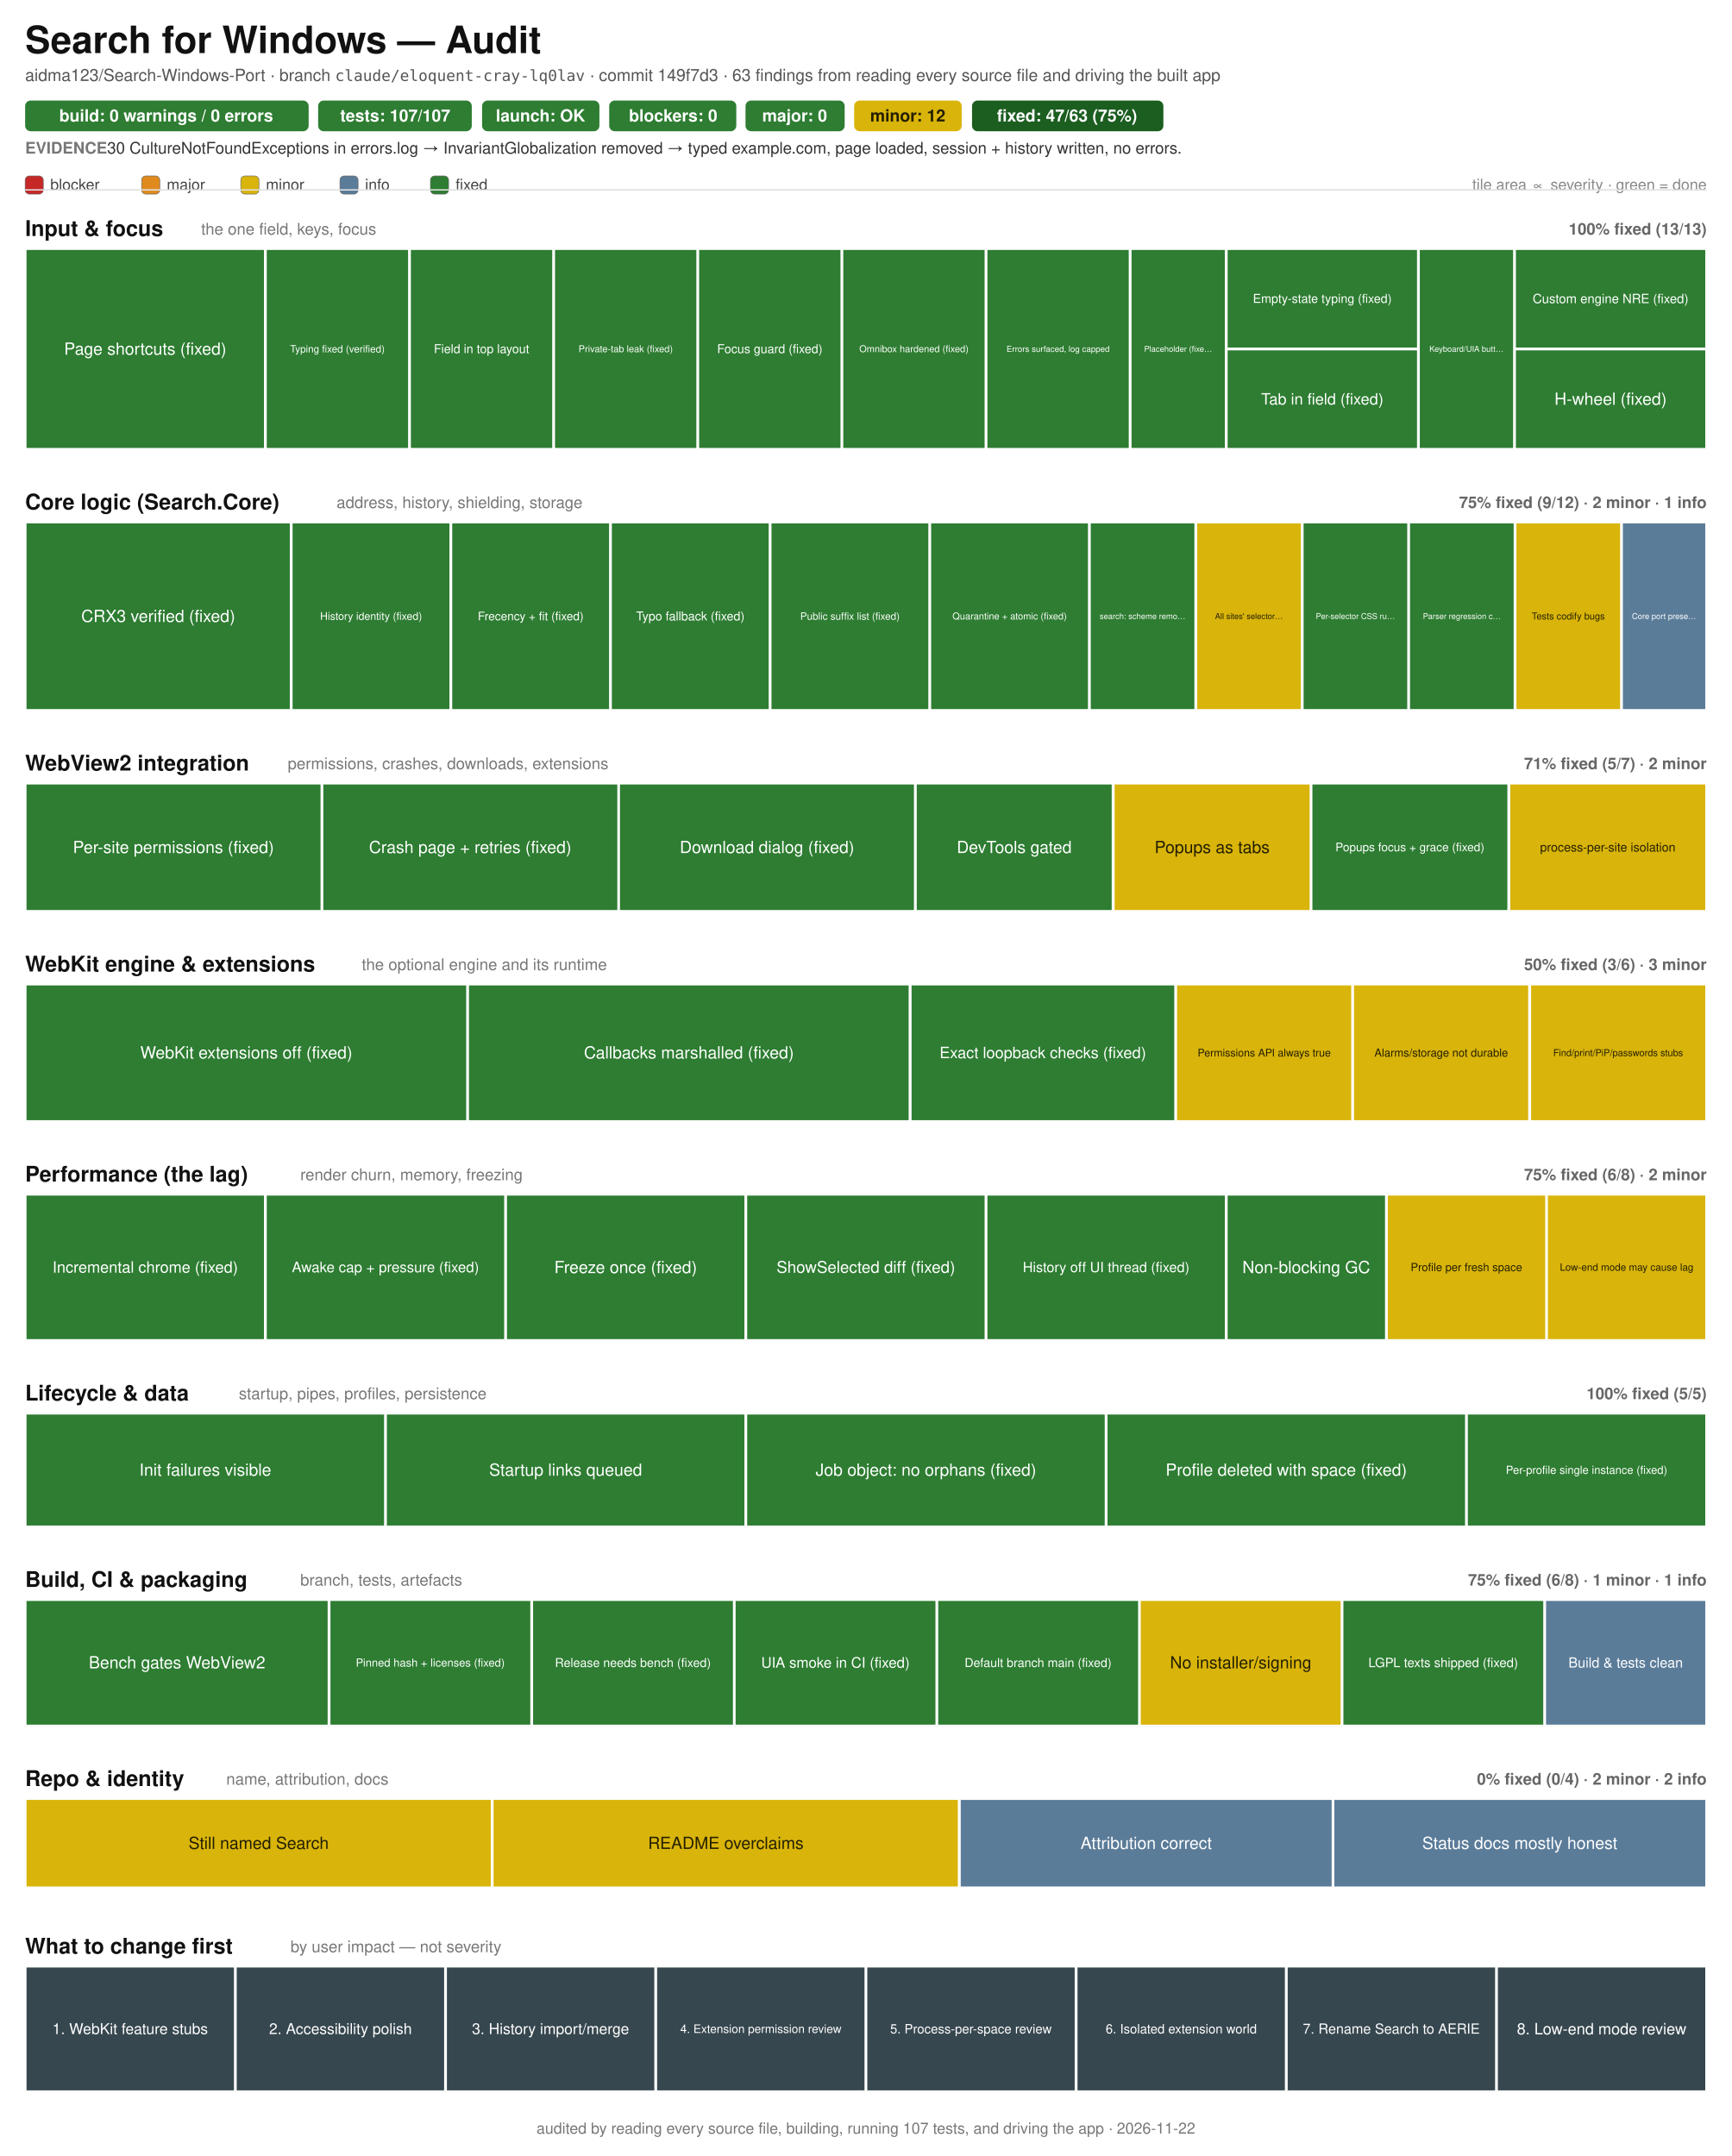
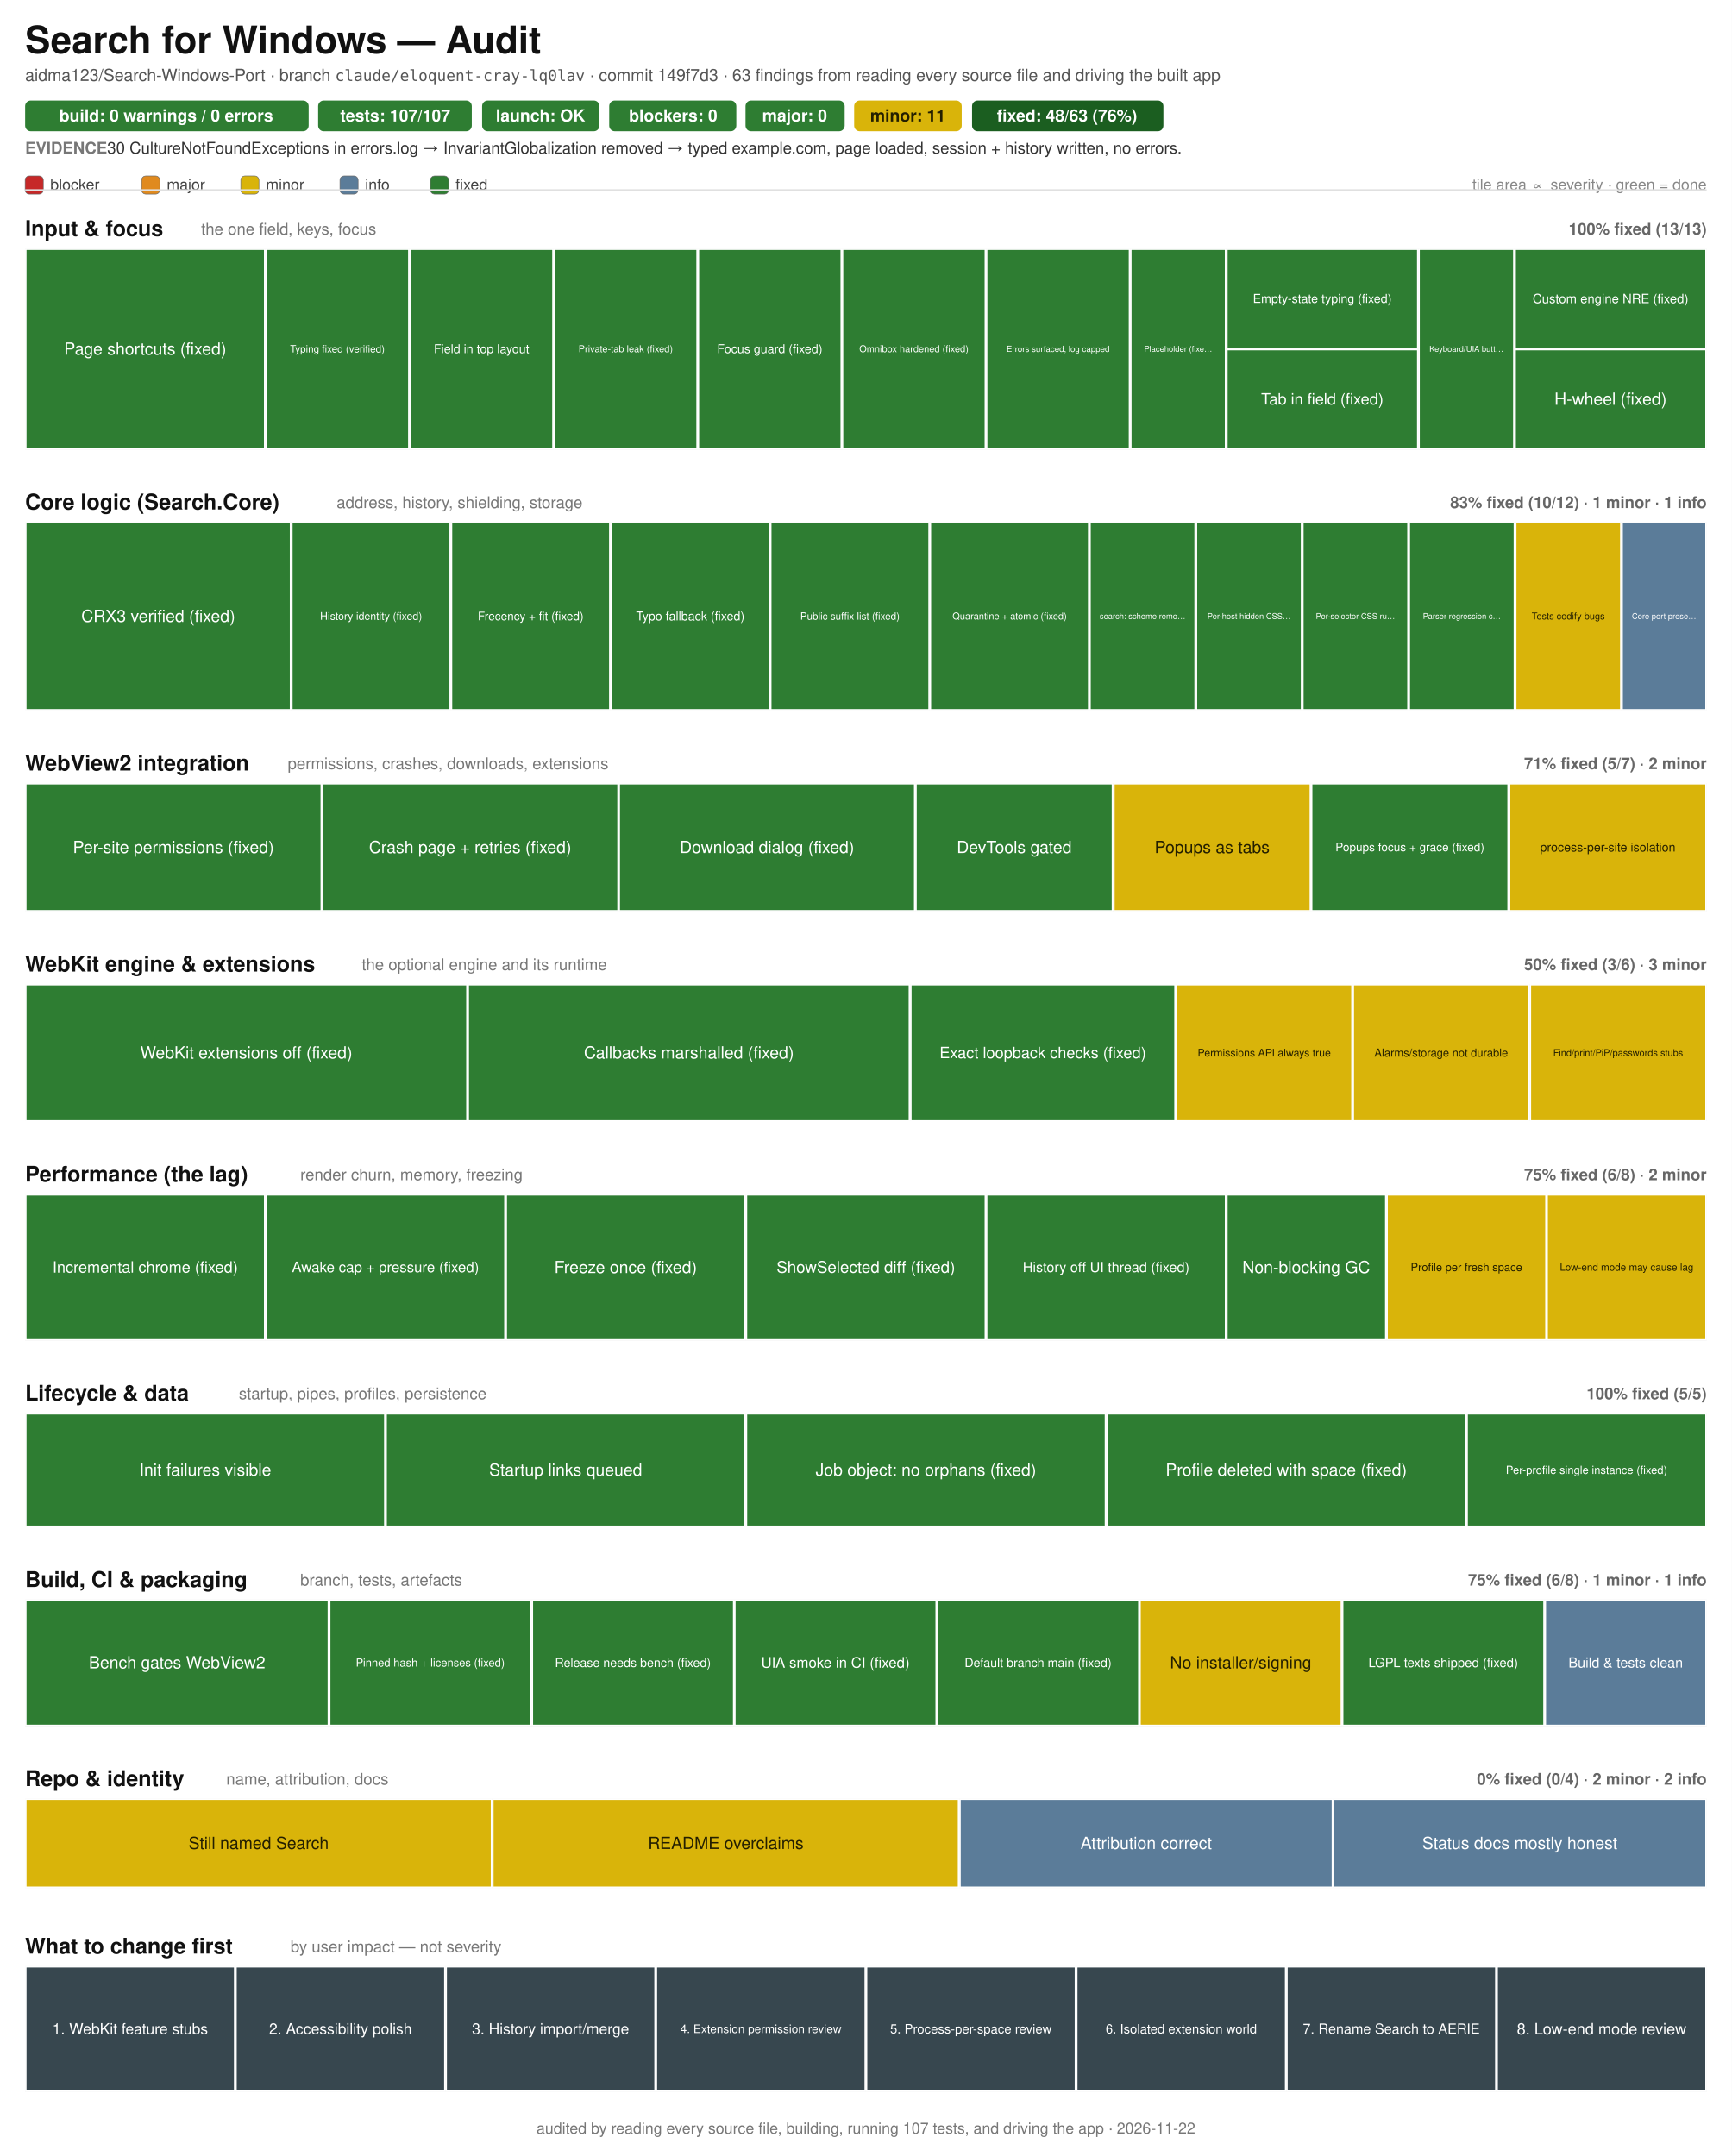
<svg xmlns="http://www.w3.org/2000/svg" width="1240" height="1544" viewBox="0 0 1240 1544" font-family="Segoe UI, Helvetica, Arial, sans-serif">
  <rect width="1240" height="1544" fill="#ffffff" />
  <text x="18" y="38" font-size="27" font-weight="bold" fill="#111">Search for Windows — Audit</text>
  <text x="18" y="58" font-size="12" fill="#555">aidma123/Search-Windows-Port · branch <tspan font-family="Consolas, 'Cascadia Mono', monospace" font-size="11">claude/eloquent-cray-lq0lav</tspan> · commit 149f7d3 · 63 findings from reading every source file and driving the built app</text>
  <rect x="18" y="72" width="203" height="22" rx="4" fill="#2e7d32" />
  <text x="119" y="87" font-size="12" font-weight="bold" fill="#fff" text-anchor="middle">build: 0 warnings / 0 errors</text>
  <rect x="227.8" y="72" width="110" height="22" rx="4" fill="#2e7d32" />
  <text x="283" y="87" font-size="12" font-weight="bold" fill="#fff" text-anchor="middle">tests: 107/107</text>
  <rect x="345.2" y="72" width="84" height="22" rx="4" fill="#2e7d32" />
  <text x="387" y="87" font-size="12" font-weight="bold" fill="#fff" text-anchor="middle">launch: OK</text>
  <rect x="436.2" y="72" width="91" height="22" rx="4" fill="#2e7d32" />
  <text x="482" y="87" font-size="12" font-weight="bold" fill="#fff" text-anchor="middle">blockers: 0</text>
  <rect x="533.8" y="72" width="71" height="22" rx="4" fill="#2e7d32" />
  <text x="569" y="87" font-size="12" font-weight="bold" fill="#ffffff" text-anchor="middle">major: 0</text>
  <rect x="611.6" y="72" width="77" height="22" rx="4" fill="#d9b40a" />
-   <text x="650" y="87" font-size="12" font-weight="bold" fill="#241f00" text-anchor="middle">minor: 12</text>
+   <text x="650" y="87" font-size="12" font-weight="bold" fill="#241f00" text-anchor="middle">minor: 11</text>
  <rect x="696" y="72" width="137" height="22" rx="4" fill="#1b5e20" />
-   <text x="764" y="87" font-size="12" font-weight="bold" fill="#fff" text-anchor="middle">fixed: 47/63 (75%)</text>
+   <text x="764" y="87" font-size="12" font-weight="bold" fill="#fff" text-anchor="middle">fixed: 48/63 (76%)</text>
  <text x="18" y="110" font-size="11.5" fill="#333">
    <tspan font-weight="bold" fill="#777">EVIDENCE  </tspan>30 CultureNotFoundExceptions in errors.log → InvariantGlobalization removed → typed example.com, page loaded, session + history written, no errors.</text>
  <rect x="18" y="126" width="13" height="13" rx="3" fill="#c62828" stroke="#666" stroke-width="0.4" />
  <text x="36" y="136" font-size="11" fill="#444">blocker</text>
  <rect x="101.4" y="126" width="13" height="13" rx="3" fill="#e08a1e" stroke="#666" stroke-width="0.4" />
  <text x="119.4" y="136" font-size="11" fill="#444">major</text>
  <rect x="172.4" y="126" width="13" height="13" rx="3" fill="#d9b40a" stroke="#666" stroke-width="0.4" />
  <text x="190.4" y="136" font-size="11" fill="#444">minor</text>
  <rect x="243.4" y="126" width="13" height="13" rx="3" fill="#5b7c99" stroke="#666" stroke-width="0.4" />
  <text x="261.4" y="136" font-size="11" fill="#444">info</text>
  <rect x="308.2" y="126" width="13" height="13" rx="3" fill="#2e7d32" stroke="#666" stroke-width="0.4" />
  <text x="326.2" y="136" font-size="11" fill="#444">fixed</text>
  <text x="1222" y="136" font-size="11" fill="#888" text-anchor="end">tile area ∝ severity · green = done</text>
  <line x1="18" y1="136" x2="1222" y2="136" stroke="#e0e0e0" />
  <text x="18" y="169" font-size="15.5" font-weight="bold" fill="#111">Input &amp; focus</text>
  <text x="144" y="168" font-size="11.5" fill="#777">the one field, keys, focus</text>
  <text x="1222" y="168" font-size="11.5" font-weight="bold" fill="#666" text-anchor="end">100% fixed (13/13)</text>
  <rect x="18" y="178" width="1204" height="144" fill="#efefef" />
  <rect x="18.5" y="178.5" width="171.0" height="142.8" fill="#2e7d32" stroke="#ffffff" stroke-width="1" />
  <text x="104.0" y="254.0" font-size="12.0" fill="#ffffff" text-anchor="middle">Page shortcuts (fixed)</text>
  <rect x="190.5" y="178.5" width="102.2" height="142.8" fill="#2e7d32" stroke="#ffffff" stroke-width="1" />
  <text x="241.6" y="252.4" font-size="7.2" fill="#ffffff" text-anchor="middle">Typing fixed (verified)</text>
  <rect x="293.7" y="178.5" width="102.2" height="142.8" fill="#2e7d32" stroke="#ffffff" stroke-width="1" />
  <text x="344.8" y="252.9" font-size="8.8" fill="#ffffff" text-anchor="middle">Field in top layout</text>
  <rect x="396.9" y="178.5" width="102.2" height="142.8" fill="#2e7d32" stroke="#ffffff" stroke-width="1" />
  <text x="448.0" y="252.2" font-size="6.8" fill="#ffffff" text-anchor="middle">Private-tab leak (fixed)</text>
  <rect x="500.1" y="178.5" width="102.2" height="142.8" fill="#2e7d32" stroke="#ffffff" stroke-width="1" />
  <text x="551.2" y="252.9" font-size="8.8" fill="#ffffff" text-anchor="middle">Focus guard (fixed)</text>
  <rect x="603.3" y="178.5" width="102.2" height="142.8" fill="#2e7d32" stroke="#ffffff" stroke-width="1" />
  <text x="654.4" y="252.2" font-size="6.8" fill="#ffffff" text-anchor="middle">Omnibox hardened (fixed)</text>
  <rect x="706.5" y="178.5" width="102.2" height="142.8" fill="#2e7d32" stroke="#ffffff" stroke-width="1" />
  <text x="757.6" y="252.0" font-size="6.0" fill="#ffffff" text-anchor="middle">Errors surfaced, log capped</text>
  <rect x="809.7" y="178.5" width="67.8" height="142.8" fill="#2e7d32" stroke="#ffffff" stroke-width="1" />
  <text x="843.6" y="251.9" font-size="5.8" fill="#ffffff" text-anchor="middle">Placeholder (fixe…</text>
  <rect x="878.5" y="178.5" width="136.6" height="70.9" fill="#2e7d32" stroke="#ffffff" stroke-width="1" />
  <text x="946.8" y="216.9" font-size="8.8" fill="#ffffff" text-anchor="middle">Empty-state typing (fixed)</text>
  <rect x="878.5" y="250.4" width="136.6" height="70.9" fill="#2e7d32" stroke="#ffffff" stroke-width="1" />
  <text x="946.8" y="289.7" font-size="11.2" fill="#ffffff" text-anchor="middle">Tab in field (fixed)</text>
  <rect x="1016.1" y="178.5" width="67.8" height="142.8" fill="#2e7d32" stroke="#ffffff" stroke-width="1" />
  <text x="1050.0" y="251.9" font-size="5.8" fill="#ffffff" text-anchor="middle">Keyboard/UIA butt…</text>
  <rect x="1084.9" y="178.5" width="136.6" height="70.9" fill="#2e7d32" stroke="#ffffff" stroke-width="1" />
  <text x="1153.2" y="217.1" font-size="9.2" fill="#ffffff" text-anchor="middle">Custom engine NRE (fixed)</text>
  <rect x="1084.9" y="250.4" width="136.6" height="70.9" fill="#2e7d32" stroke="#ffffff" stroke-width="1" />
  <text x="1153.2" y="289.9" font-size="12.0" fill="#ffffff" text-anchor="middle">H-wheel (fixed)</text>
  <text x="18" y="364.822" font-size="15.5" font-weight="bold" fill="#111">Core logic (Search.Core)</text>
  <text x="241" y="363.822" font-size="11.5" fill="#777">address, history, shielding, storage</text>
-   <text x="1222" y="363.822" font-size="11.5" font-weight="bold" fill="#666" text-anchor="end">75% fixed (9/12) · 2 minor · 1 info</text>
+   <text x="1222" y="363.822" font-size="11.5" font-weight="bold" fill="#666" text-anchor="end">83% fixed (10/12) · 1 minor · 1 info</text>
  <rect x="18" y="373.822" width="1204" height="135" fill="#efefef" />
  <rect x="18.5" y="374.3" width="189.5" height="134.0" fill="#2e7d32" stroke="#ffffff" stroke-width="1" />
  <text x="113.3" y="445.4" font-size="12.0" fill="#ffffff" text-anchor="middle">CRX3 verified (fixed)</text>
  <rect x="209.0" y="374.3" width="113.3" height="134.0" fill="#2e7d32" stroke="#ffffff" stroke-width="1" />
  <text x="265.7" y="443.9" font-size="7.6" fill="#ffffff" text-anchor="middle">History identity (fixed)</text>
  <rect x="323.3" y="374.3" width="113.3" height="134.0" fill="#2e7d32" stroke="#ffffff" stroke-width="1" />
  <text x="380.0" y="444.2" font-size="8.4" fill="#ffffff" text-anchor="middle">Frecency + fit (fixed)</text>
  <rect x="437.6" y="374.3" width="113.3" height="134.0" fill="#2e7d32" stroke="#ffffff" stroke-width="1" />
  <text x="494.3" y="444.3" font-size="8.8" fill="#ffffff" text-anchor="middle">Typo fallback (fixed)</text>
  <rect x="551.9" y="374.3" width="113.3" height="134.0" fill="#2e7d32" stroke="#ffffff" stroke-width="1" />
  <text x="608.6" y="443.8" font-size="7.2" fill="#ffffff" text-anchor="middle">Public suffix list (fixed)</text>
  <rect x="666.2" y="374.3" width="113.3" height="134.0" fill="#2e7d32" stroke="#ffffff" stroke-width="1" />
  <text x="722.9" y="443.6" font-size="6.8" fill="#ffffff" text-anchor="middle">Quarantine + atomic (fixed)</text>
  <rect x="780.5" y="374.3" width="75.2" height="134.0" fill="#2e7d32" stroke="#ffffff" stroke-width="1" />
  <text x="818.1" y="443.3" font-size="5.8" fill="#ffffff" text-anchor="middle">search: scheme remo…</text>
-   <rect x="856.7" y="374.3" width="75.2" height="134.0" fill="#d9b40a" stroke="#ffffff" stroke-width="1" />
-   <text x="894.3" y="443.3" font-size="5.8" fill="#241f00" text-anchor="middle">All sites' selector…</text>
+   <rect x="856.7" y="374.3" width="75.2" height="134.0" fill="#2e7d32" stroke="#ffffff" stroke-width="1" />
+   <text x="894.3" y="443.3" font-size="5.8" fill="#ffffff" text-anchor="middle">Per-host hidden CSS…</text>
  <rect x="932.9" y="374.3" width="75.2" height="134.0" fill="#2e7d32" stroke="#ffffff" stroke-width="1" />
  <text x="970.5" y="443.3" font-size="5.8" fill="#ffffff" text-anchor="middle">Per-selector CSS ru…</text>
  <rect x="1009.1" y="374.3" width="75.2" height="134.0" fill="#2e7d32" stroke="#ffffff" stroke-width="1" />
  <text x="1046.7" y="443.3" font-size="5.8" fill="#ffffff" text-anchor="middle">Parser regression c…</text>
  <rect x="1085.3" y="374.3" width="75.2" height="134.0" fill="#d9b40a" stroke="#ffffff" stroke-width="1" />
  <text x="1122.9" y="443.6" font-size="6.8" fill="#241f00" text-anchor="middle">Tests codify bugs</text>
  <rect x="1161.5" y="374.3" width="60.0" height="134.0" fill="#5b7c99" stroke="#ffffff" stroke-width="1" />
  <text x="1191.5" y="443.3" font-size="5.8" fill="#ffffff" text-anchor="middle">Core port prese…</text>
  <text x="18" y="551.815" font-size="15.5" font-weight="bold" fill="#111">WebView2 integration</text>
  <text x="206" y="550.815" font-size="11.5" fill="#777">permissions, crashes, downloads, extensions</text>
  <text x="1222" y="550.815" font-size="11.5" font-weight="bold" fill="#666" text-anchor="end">71% fixed (5/7) · 2 minor</text>
  <rect x="18" y="560.815" width="1204" height="92" fill="#efefef" />
  <rect x="18.5" y="561.3" width="211.5" height="90.9" fill="#2e7d32" stroke="#ffffff" stroke-width="1" />
  <text x="124.2" y="610.9" font-size="12.0" fill="#ffffff" text-anchor="middle">Per-site permissions (fixed)</text>
  <rect x="231.0" y="561.3" width="211.5" height="90.9" fill="#2e7d32" stroke="#ffffff" stroke-width="1" />
  <text x="336.7" y="610.9" font-size="12.0" fill="#ffffff" text-anchor="middle">Crash page + retries (fixed)</text>
  <rect x="443.4" y="561.3" width="211.5" height="90.9" fill="#2e7d32" stroke="#ffffff" stroke-width="1" />
  <text x="549.2" y="610.9" font-size="12.0" fill="#ffffff" text-anchor="middle">Download dialog (fixed)</text>
  <rect x="655.9" y="561.3" width="140.6" height="90.9" fill="#2e7d32" stroke="#ffffff" stroke-width="1" />
  <text x="726.2" y="610.9" font-size="12.0" fill="#ffffff" text-anchor="middle">DevTools gated</text>
  <rect x="797.6" y="561.3" width="140.6" height="90.9" fill="#d9b40a" stroke="#ffffff" stroke-width="1" />
  <text x="867.9" y="610.9" font-size="12.0" fill="#241f00" text-anchor="middle">Popups as tabs</text>
  <rect x="939.2" y="561.3" width="140.6" height="90.9" fill="#2e7d32" stroke="#ffffff" stroke-width="1" />
  <text x="1009.5" y="609.6" font-size="8.4" fill="#ffffff" text-anchor="middle">Popups focus + grace (fixed)</text>
  <rect x="1080.9" y="561.3" width="140.6" height="90.9" fill="#d9b40a" stroke="#ffffff" stroke-width="1" />
  <text x="1151.2" y="609.8" font-size="8.8" fill="#241f00" text-anchor="middle">process-per-site isolation</text>
  <text x="18" y="695.729" font-size="15.5" font-weight="bold" fill="#111">WebKit engine &amp; extensions</text>
  <text x="259" y="694.729" font-size="11.5" fill="#777">the optional engine and its runtime</text>
  <text x="1222" y="694.729" font-size="11.5" font-weight="bold" fill="#666" text-anchor="end">50% fixed (3/6) · 3 minor</text>
  <rect x="18" y="704.729" width="1204" height="98" fill="#efefef" />
  <rect x="18.5" y="705.2" width="315.8" height="97.5" fill="#2e7d32" stroke="#ffffff" stroke-width="1" />
  <text x="176.4" y="758.0" font-size="12.0" fill="#ffffff" text-anchor="middle">WebKit extensions off (fixed)</text>
  <rect x="335.3" y="705.2" width="315.8" height="97.5" fill="#2e7d32" stroke="#ffffff" stroke-width="1" />
  <text x="493.3" y="758.0" font-size="12.0" fill="#ffffff" text-anchor="middle">Callbacks marshalled (fixed)</text>
  <rect x="652.2" y="705.2" width="189.1" height="97.5" fill="#2e7d32" stroke="#ffffff" stroke-width="1" />
  <text x="746.7" y="757.8" font-size="11.2" fill="#ffffff" text-anchor="middle">Exact loopback checks (fixed)</text>
  <rect x="842.3" y="705.2" width="125.7" height="97.5" fill="#d9b40a" stroke="#ffffff" stroke-width="1" />
  <text x="905.2" y="756.6" font-size="7.6" fill="#241f00" text-anchor="middle">Permissions API always true</text>
  <rect x="969.0" y="705.2" width="125.7" height="97.5" fill="#d9b40a" stroke="#ffffff" stroke-width="1" />
  <text x="1031.9" y="756.7" font-size="8.0" fill="#241f00" text-anchor="middle">Alarms/storage not durable</text>
  <rect x="1095.8" y="705.2" width="125.7" height="97.5" fill="#d9b40a" stroke="#ffffff" stroke-width="1" />
  <text x="1158.6" y="756.3" font-size="6.8" fill="#241f00" text-anchor="middle">Find/print/PiP/passwords stubs</text>
  <text x="18" y="846.205" font-size="15.5" font-weight="bold" fill="#111">Performance (the lag)</text>
  <text x="215" y="845.205" font-size="11.5" fill="#777">render churn, memory, freezing</text>
  <text x="1222" y="845.205" font-size="11.5" font-weight="bold" fill="#666" text-anchor="end">75% fixed (6/8) · 2 minor</text>
  <rect x="18" y="855.205" width="1204" height="105" fill="#efefef" />
  <rect x="18.5" y="855.7" width="171.0" height="103.8" fill="#2e7d32" stroke="#ffffff" stroke-width="1" />
  <text x="104.0" y="911.4" font-size="11.2" fill="#ffffff" text-anchor="middle">Incremental chrome (fixed)</text>
  <rect x="190.5" y="855.7" width="171.0" height="103.8" fill="#2e7d32" stroke="#ffffff" stroke-width="1" />
  <text x="276.0" y="911.1" font-size="10.4" fill="#ffffff" text-anchor="middle">Awake cap + pressure (fixed)</text>
  <rect x="362.5" y="855.7" width="171.0" height="103.8" fill="#2e7d32" stroke="#ffffff" stroke-width="1" />
  <text x="448.0" y="911.7" font-size="12.0" fill="#ffffff" text-anchor="middle">Freeze once (fixed)</text>
  <rect x="534.5" y="855.7" width="171.0" height="103.8" fill="#2e7d32" stroke="#ffffff" stroke-width="1" />
  <text x="620.0" y="911.5" font-size="11.6" fill="#ffffff" text-anchor="middle">ShowSelected diff (fixed)</text>
  <rect x="706.5" y="855.7" width="171.0" height="103.8" fill="#2e7d32" stroke="#ffffff" stroke-width="1" />
  <text x="792.0" y="911.0" font-size="10.0" fill="#ffffff" text-anchor="middle">History off UI thread (fixed)</text>
  <rect x="878.5" y="855.7" width="113.7" height="103.8" fill="#2e7d32" stroke="#ffffff" stroke-width="1" />
  <text x="935.3" y="911.7" font-size="12.0" fill="#ffffff" text-anchor="middle">Non-blocking GC</text>
  <rect x="993.2" y="855.7" width="113.7" height="103.8" fill="#d9b40a" stroke="#ffffff" stroke-width="1" />
  <text x="1050.0" y="910.3" font-size="8.0" fill="#241f00" text-anchor="middle">Profile per fresh space</text>
  <rect x="1107.8" y="855.7" width="113.7" height="103.8" fill="#d9b40a" stroke="#ffffff" stroke-width="1" />
  <text x="1164.7" y="910.0" font-size="7.2" fill="#241f00" text-anchor="middle">Low-end mode may cause lag</text>
  <text x="18" y="1002.986" font-size="15.5" font-weight="bold" fill="#111">Lifecycle &amp; data</text>
  <text x="171" y="1001.986" font-size="11.5" fill="#777">startup, pipes, profiles, persistence</text>
  <text x="1222" y="1001.986" font-size="11.5" font-weight="bold" fill="#666" text-anchor="end">100% fixed (5/5)</text>
  <rect x="18" y="1011.986" width="1204" height="81" fill="#efefef" />
  <rect x="18.5" y="1012.5" width="257.0" height="80.5" fill="#2e7d32" stroke="#ffffff" stroke-width="1" />
  <text x="147.0" y="1056.8" font-size="12.0" fill="#ffffff" text-anchor="middle">Init failures visible</text>
  <rect x="276.5" y="1012.5" width="257.0" height="80.5" fill="#2e7d32" stroke="#ffffff" stroke-width="1" />
  <text x="405.0" y="1056.8" font-size="12.0" fill="#ffffff" text-anchor="middle">Startup links queued</text>
  <rect x="534.5" y="1012.5" width="257.0" height="80.5" fill="#2e7d32" stroke="#ffffff" stroke-width="1" />
  <text x="663.0" y="1056.8" font-size="12.0" fill="#ffffff" text-anchor="middle">Job object: no orphans (fixed)</text>
  <rect x="792.5" y="1012.5" width="257.0" height="80.5" fill="#2e7d32" stroke="#ffffff" stroke-width="1" />
  <text x="921.0" y="1056.8" font-size="12.0" fill="#ffffff" text-anchor="middle">Profile deleted with space (fixed)</text>
  <rect x="1050.5" y="1012.5" width="171.0" height="80.5" fill="#2e7d32" stroke="#ffffff" stroke-width="1" />
  <text x="1136.0" y="1055.5" font-size="8.0" fill="#ffffff" text-anchor="middle">Per-profile single instance (fixed)</text>
  <text x="18" y="1136.475" font-size="15.5" font-weight="bold" fill="#111">Build, CI &amp; packaging</text>
  <text x="215" y="1135.475" font-size="11.5" fill="#777">branch, tests, artefacts</text>
  <text x="1222" y="1135.475" font-size="11.5" font-weight="bold" fill="#666" text-anchor="end">75% fixed (6/8) · 1 minor · 1 info</text>
  <rect x="18" y="1145.475" width="1204" height="91" fill="#efefef" />
  <rect x="18.5" y="1146.0" width="216.6" height="89.6" fill="#2e7d32" stroke="#ffffff" stroke-width="1" />
  <text x="126.8" y="1194.8" font-size="12.0" fill="#ffffff" text-anchor="middle">Bench gates WebView2</text>
  <rect x="236.1" y="1146.0" width="144.1" height="89.6" fill="#2e7d32" stroke="#ffffff" stroke-width="1" />
  <text x="308.1" y="1193.5" font-size="8.0" fill="#ffffff" text-anchor="middle">Pinned hash + licenses (fixed)</text>
  <rect x="381.2" y="1146.0" width="144.1" height="89.6" fill="#2e7d32" stroke="#ffffff" stroke-width="1" />
  <text x="453.2" y="1193.8" font-size="8.8" fill="#ffffff" text-anchor="middle">Release needs bench (fixed)</text>
  <rect x="526.2" y="1146.0" width="144.1" height="89.6" fill="#2e7d32" stroke="#ffffff" stroke-width="1" />
  <text x="598.2" y="1194.3" font-size="10.4" fill="#ffffff" text-anchor="middle">UIA smoke in CI (fixed)</text>
  <rect x="671.3" y="1146.0" width="144.1" height="89.6" fill="#2e7d32" stroke="#ffffff" stroke-width="1" />
  <text x="743.3" y="1193.8" font-size="8.8" fill="#ffffff" text-anchor="middle">Default branch main (fixed)</text>
  <rect x="816.3" y="1146.0" width="144.1" height="89.6" fill="#d9b40a" stroke="#ffffff" stroke-width="1" />
  <text x="888.4" y="1194.8" font-size="12.0" fill="#241f00" text-anchor="middle">No installer/signing</text>
  <rect x="961.4" y="1146.0" width="144.1" height="89.6" fill="#2e7d32" stroke="#ffffff" stroke-width="1" />
  <text x="1033.4" y="1193.9" font-size="9.2" fill="#ffffff" text-anchor="middle">LGPL texts shipped (fixed)</text>
  <rect x="1106.5" y="1146.0" width="115.0" height="89.6" fill="#5b7c99" stroke="#ffffff" stroke-width="1" />
  <text x="1164.0" y="1194.2" font-size="10.0" fill="#ffffff" text-anchor="middle">Build &amp; tests clean</text>
  <text x="18" y="1279.043" font-size="15.5" font-weight="bold" fill="#111">Repo &amp; identity</text>
  <text x="162" y="1278.043" font-size="11.5" fill="#777">name, attribution, docs</text>
  <text x="1222" y="1278.043" font-size="11.5" font-weight="bold" fill="#666" text-anchor="end">0% fixed (0/4) · 2 minor · 2 info</text>
  <rect x="18" y="1288.043" width="1204" height="64" fill="#efefef" />
  <rect x="18.5" y="1288.5" width="333.4" height="63.0" fill="#d9b40a" stroke="#ffffff" stroke-width="1" />
  <text x="185.2" y="1324.1" font-size="12.0" fill="#241f00" text-anchor="middle">Still named Search</text>
  <rect x="352.9" y="1288.5" width="333.4" height="63.0" fill="#d9b40a" stroke="#ffffff" stroke-width="1" />
  <text x="519.7" y="1324.1" font-size="12.0" fill="#241f00" text-anchor="middle">README overclaims</text>
  <rect x="687.4" y="1288.5" width="266.6" height="63.0" fill="#5b7c99" stroke="#ffffff" stroke-width="1" />
  <text x="820.7" y="1324.1" font-size="12.0" fill="#ffffff" text-anchor="middle">Attribution correct</text>
  <rect x="954.9" y="1288.5" width="266.6" height="63.0" fill="#5b7c99" stroke="#ffffff" stroke-width="1" />
  <text x="1088.2" y="1324.1" font-size="12.0" fill="#ffffff" text-anchor="middle">Status docs mostly honest</text>
  <text x="18" y="1399.043" font-size="15.5" font-weight="bold" fill="#111">What to change first</text>
  <text x="208" y="1398.043" font-size="11.5" fill="#777">by user impact — not severity</text>
  <rect x="18" y="1408.043" width="1204" height="90" fill="#ececec" />
  <rect x="18.5" y="1408.5" width="149.5" height="89.0" fill="#37474f" stroke="#ffffff" stroke-width="1" />
  <text x="93.2" y="1456.7" font-size="10.8" fill="#ffffff" text-anchor="middle">1. WebKit feature stubs</text>
  <rect x="169.0" y="1408.5" width="149.5" height="89.0" fill="#37474f" stroke="#ffffff" stroke-width="1" />
  <text x="243.8" y="1456.7" font-size="10.8" fill="#ffffff" text-anchor="middle">2. Accessibility polish</text>
  <rect x="319.5" y="1408.5" width="149.5" height="89.0" fill="#37474f" stroke="#ffffff" stroke-width="1" />
  <text x="394.2" y="1456.7" font-size="10.8" fill="#ffffff" text-anchor="middle">3. History import/merge</text>
  <rect x="470.0" y="1408.5" width="149.5" height="89.0" fill="#37474f" stroke="#ffffff" stroke-width="1" />
  <text x="544.8" y="1455.9" font-size="8.4" fill="#ffffff" text-anchor="middle">4. Extension permission review</text>
  <rect x="620.5" y="1408.5" width="149.5" height="89.0" fill="#37474f" stroke="#ffffff" stroke-width="1" />
  <text x="695.2" y="1456.2" font-size="9.2" fill="#ffffff" text-anchor="middle">5. Process-per-space review</text>
  <rect x="771.0" y="1408.5" width="149.5" height="89.0" fill="#37474f" stroke="#ffffff" stroke-width="1" />
  <text x="845.8" y="1456.2" font-size="9.2" fill="#ffffff" text-anchor="middle">6. Isolated extension world</text>
  <rect x="921.5" y="1408.5" width="149.5" height="89.0" fill="#37474f" stroke="#ffffff" stroke-width="1" />
  <text x="996.2" y="1456.4" font-size="10.0" fill="#ffffff" text-anchor="middle">7. Rename Search to AERIE</text>
  <rect x="1072.0" y="1408.5" width="149.5" height="89.0" fill="#37474f" stroke="#ffffff" stroke-width="1" />
  <text x="1146.8" y="1456.9" font-size="11.2" fill="#ffffff" text-anchor="middle">8. Low-end mode review</text>
  <text x="620.0" y="1528" font-size="11" fill="#777" text-anchor="middle">audited by reading every source file, building, running 107 tests, and driving the app · 2026-11-22</text>
</svg>
